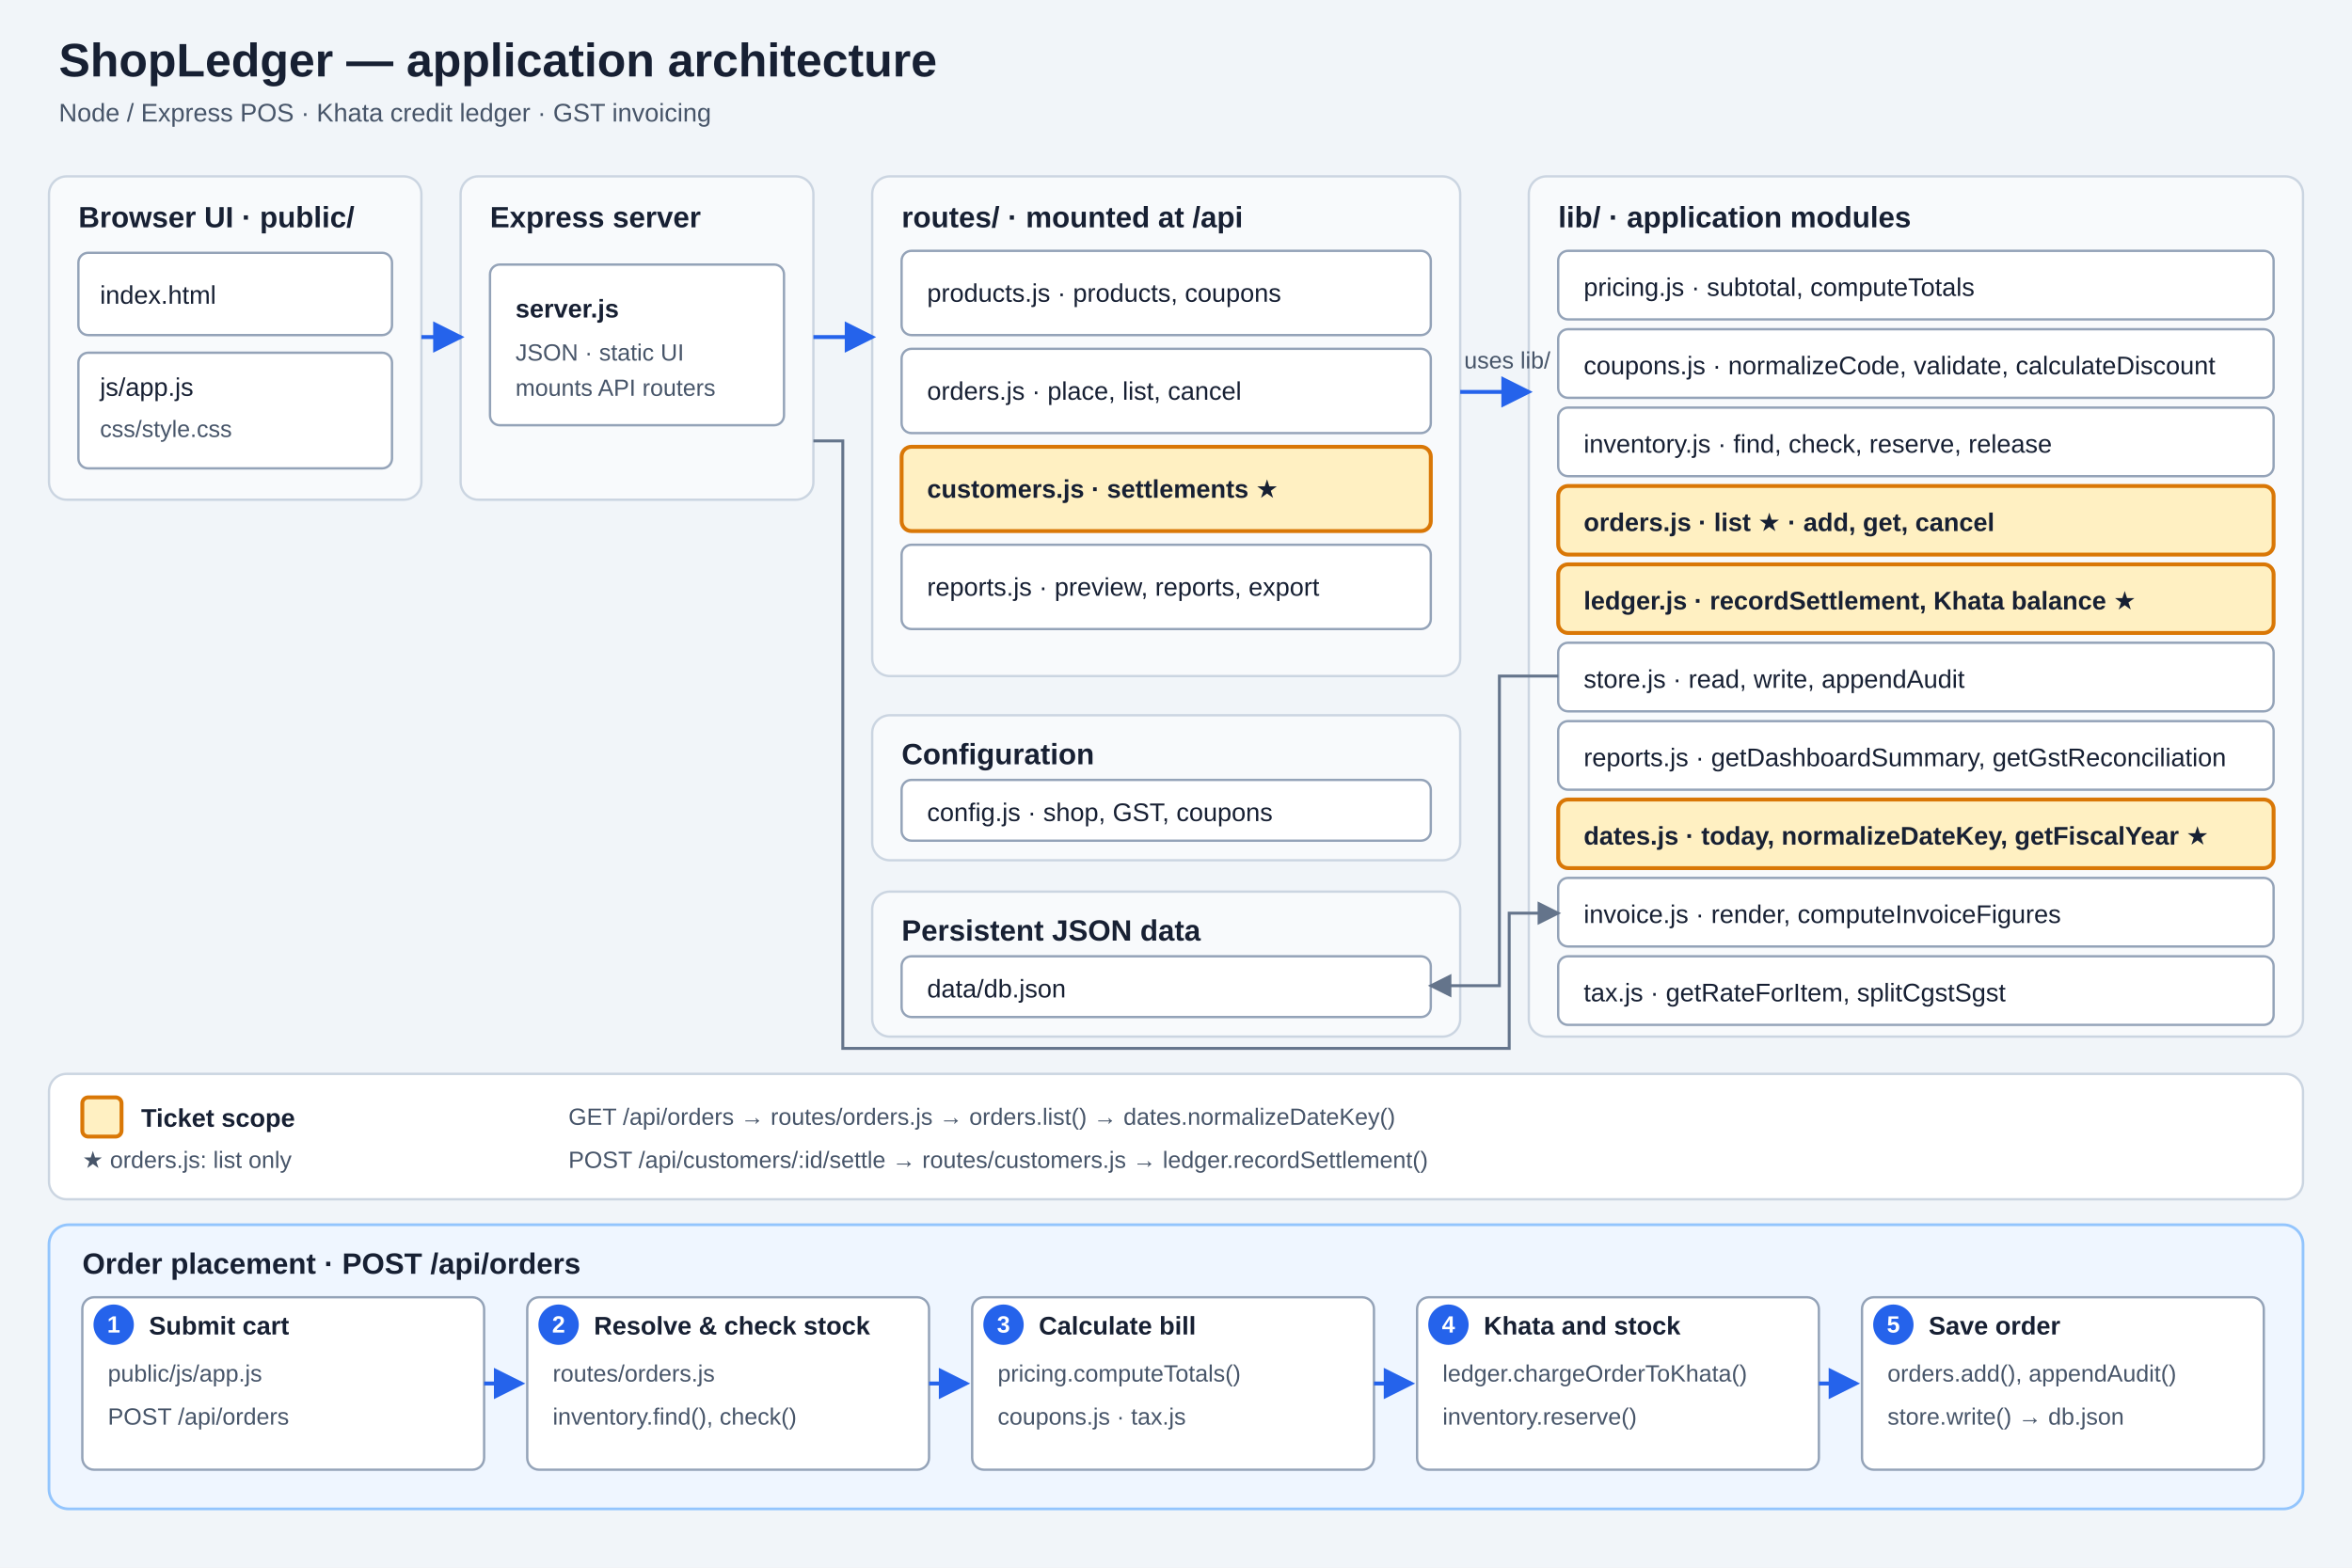
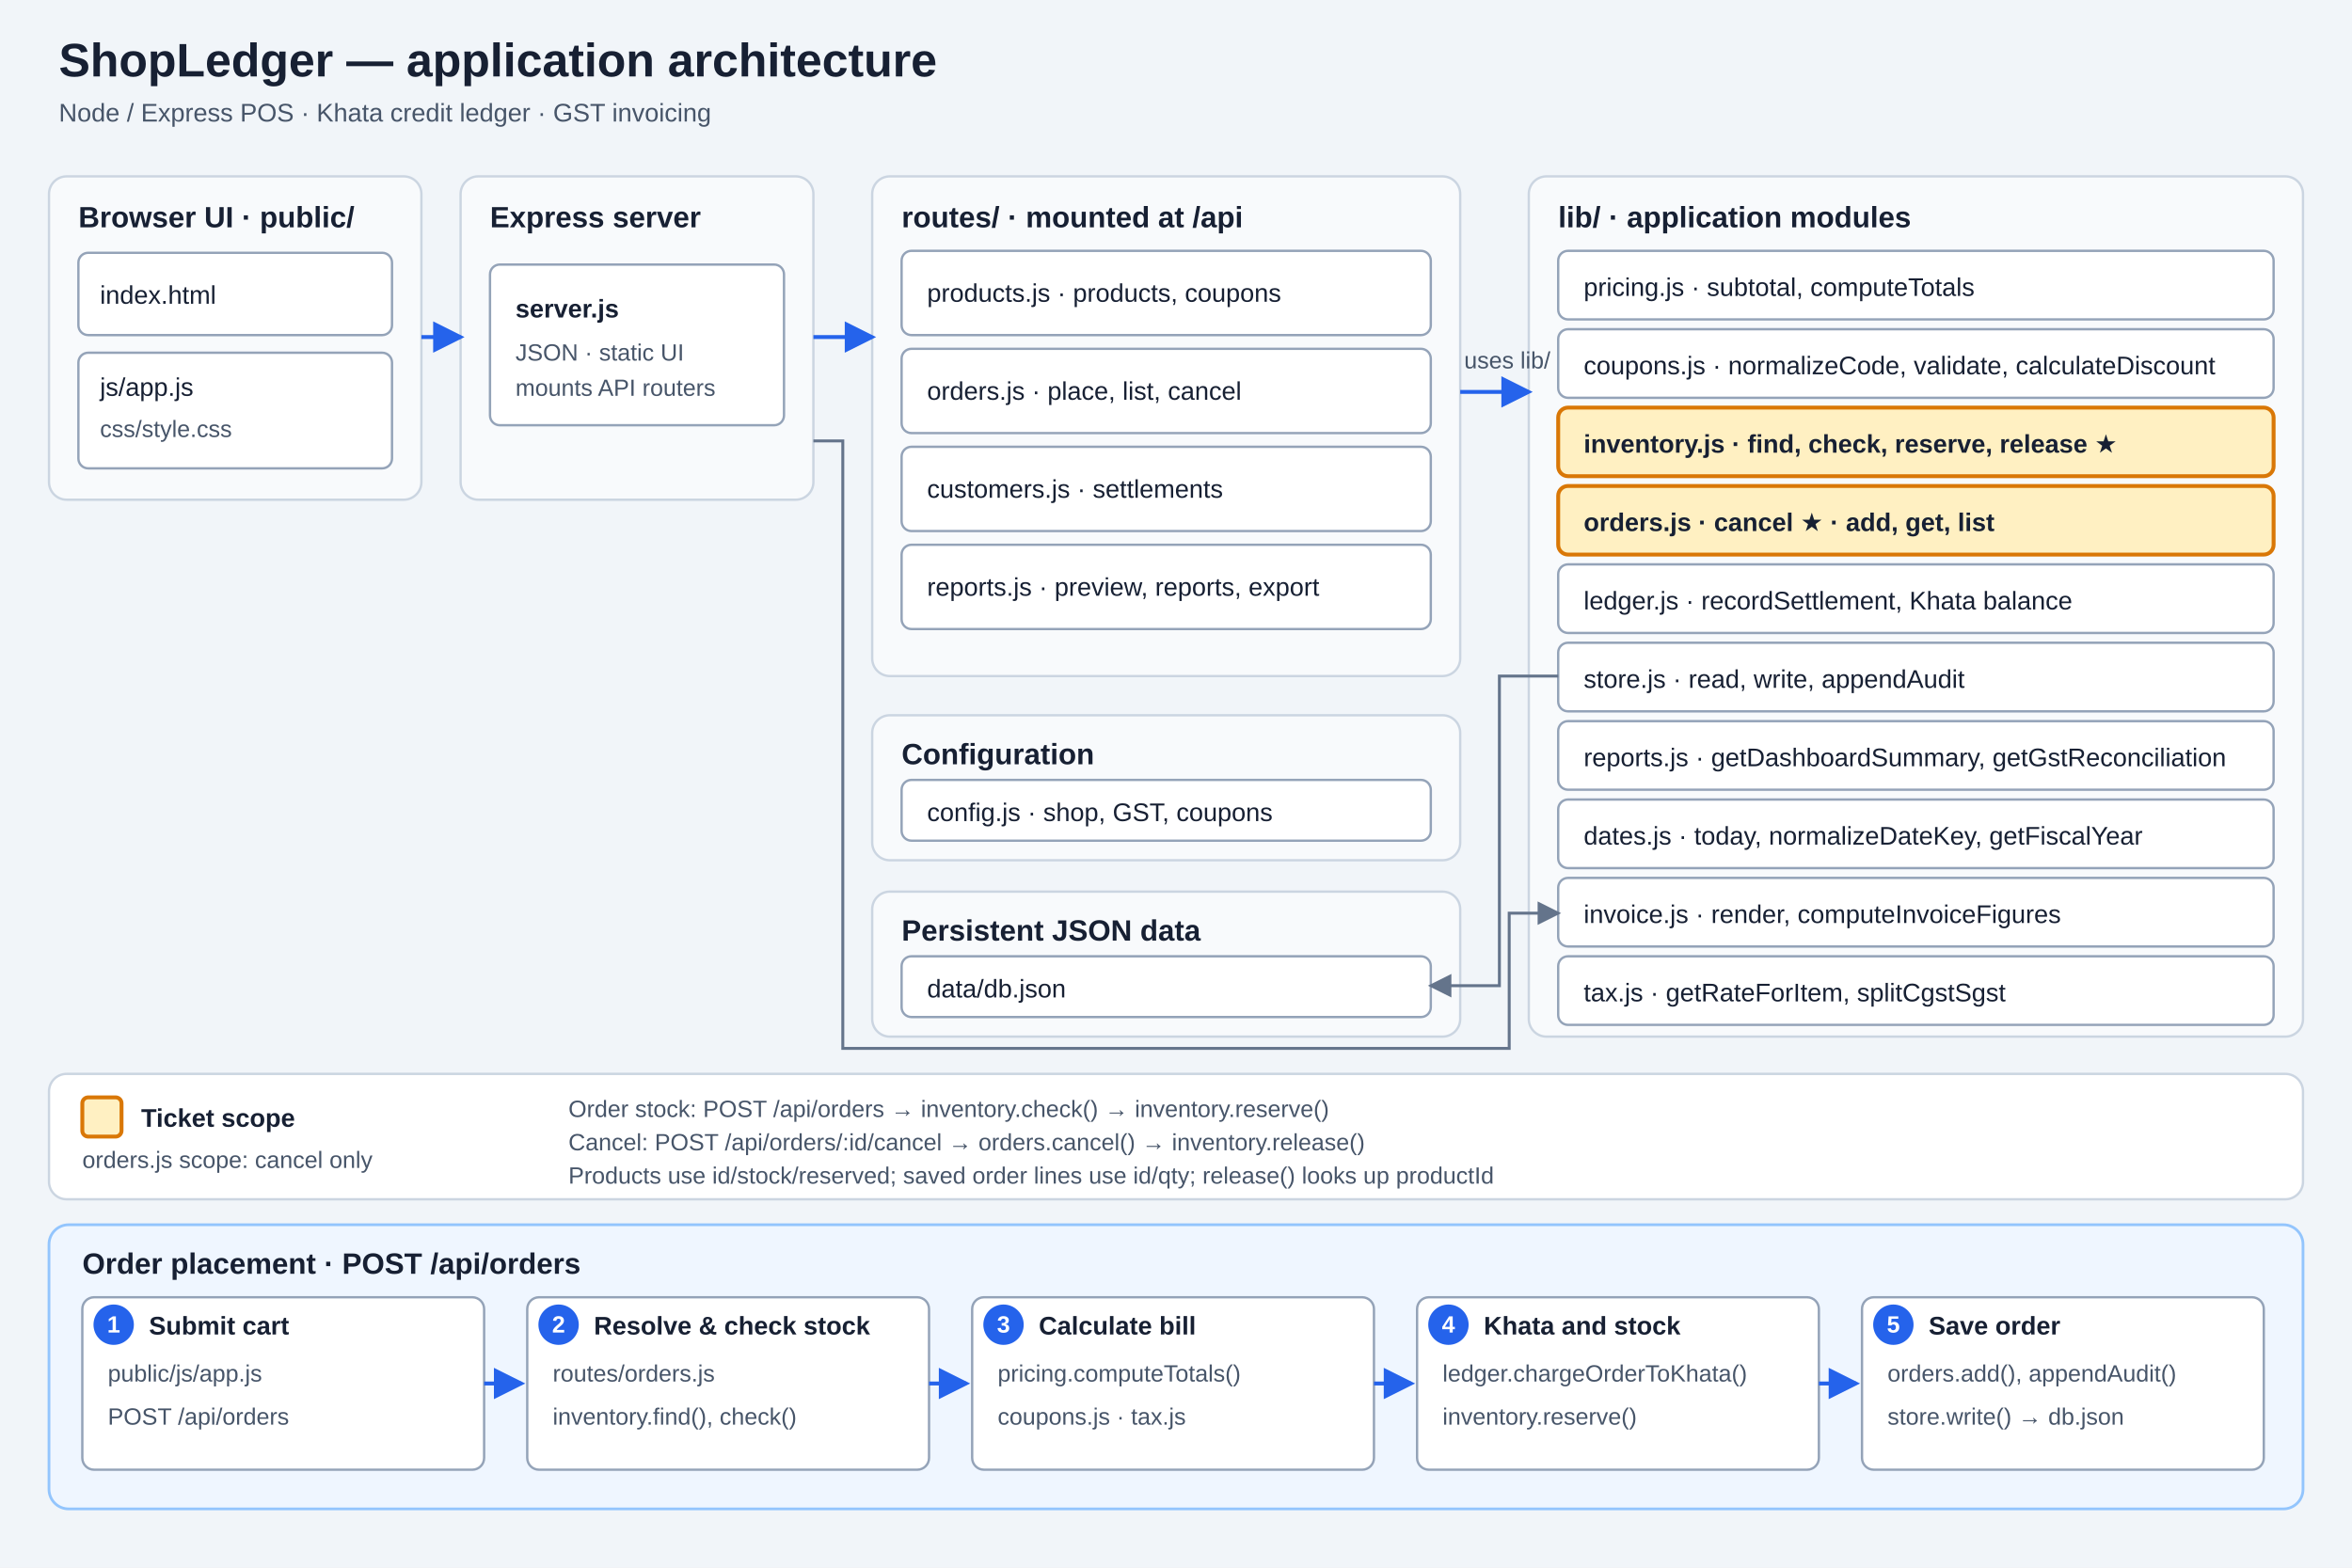
<svg xmlns="http://www.w3.org/2000/svg" width="1200" height="800" viewBox="0 0 1200 800" role="img" aria-labelledby="title desc">
  <defs>
    <marker id="arrow" markerWidth="8" markerHeight="8" refX="7" refY="4" orient="auto">
      <path d="M0,0 L8,4 L0,8 Z" fill="#64748b" />
    </marker>
    <marker id="blueArrow" markerWidth="8" markerHeight="8" refX="7" refY="4" orient="auto">
      <path d="M0,0 L8,4 L0,8 Z" fill="#2563eb" />
    </marker>
    <style>
    text{font-family:Arial,Helvetica,sans-serif;font-size:13px;fill:#172033}
    .title{font-size:24px;font-weight:700}.sub{font-size:13px;fill:#475569}
    .head{font-size:15px;font-weight:700}.small{font-size:12px;fill:#475569}
    .group{fill:#f8fafc;stroke:#cbd5e1;stroke-width:1.2}
    .node{fill:#fff;stroke:#94a3b8;stroke-width:1.2}
    .ticket{fill:#fff0c2;stroke:#d97706;stroke-width:2}
    .edge{fill:none;stroke:#64748b;stroke-width:1.5;marker-end:url(#arrow)}
    .flow{fill:none;stroke:#2563eb;stroke-width:2;marker-end:url(#blueArrow)}
    .num{fill:#2563eb;stroke:#fff;stroke-width:1.4}.numtext{font-size:12px;font-weight:700;fill:#fff;text-anchor:middle}
  </style>
  </defs>
  <rect width="1200" height="800" fill="#f1f5f9" />
  <text x="30" y="39" class="title">ShopLedger — application architecture</text>
  <text x="30" y="62" class="sub">Node / Express POS · Khata credit ledger · GST invoicing</text>
  <rect x="25" y="90" width="190" height="165" rx="9" class="group" />
  <text x="40" y="116" class="head">Browser UI · public/</text>
  <rect x="40" y="129" width="160" height="42" rx="5" class="node" />
  <text x="51" y="155">index.html</text>
  <rect x="40" y="180" width="160" height="59" rx="5" class="node" />
  <text x="51" y="202">js/app.js</text>
  <text x="51" y="223" class="small">css/style.css</text>
  <rect x="235" y="90" width="180" height="165" rx="9" class="group" />
  <text x="250" y="116" class="head">Express server</text>
  <rect x="250" y="135" width="150" height="82" rx="5" class="node" />
  <text x="263" y="162" font-weight="700">server.js</text>
  <text x="263" y="184" class="small">JSON · static UI</text>
  <text x="263" y="202" class="small">mounts API routers</text>
  <path d="M215 172 H235" class="flow" />
  <rect x="445" y="90" width="300" height="255" rx="9" class="group" />
  <text x="460" y="116" class="head">routes/ · mounted at /api</text>
  <rect x="460" y="128" width="270" height="43" rx="5" class="node" />
  <text x="473" y="154">products.js · products, coupons</text>
  <rect x="460" y="178" width="270" height="43" rx="5" class="node" />
  <text x="473" y="204">orders.js · place, list, cancel</text>
-   <rect x="460" y="228" width="270" height="43" rx="5" class="ticket" />
-   <text x="473" y="254" font-weight="700">customers.js · settlements ★</text>
+   <rect x="460" y="228" width="270" height="43" rx="5" class="node" />
+   <text x="473" y="254">customers.js · settlements</text>
  <rect x="460" y="278" width="270" height="43" rx="5" class="node" />
  <text x="473" y="304">reports.js · preview, reports, export</text>
  <path d="M415 172 H445" class="flow" />
  <rect x="445" y="365" width="300" height="74" rx="9" class="group" />
  <text x="460" y="390" class="head">Configuration</text>
  <rect x="460" y="398" width="270" height="31" rx="5" class="node" />
  <text x="473" y="419">config.js · shop, GST, coupons</text>
  <rect x="445" y="455" width="300" height="74" rx="9" class="group" />
  <text x="460" y="480" class="head">Persistent JSON data</text>
  <rect x="460" y="488" width="270" height="31" rx="5" class="node" />
  <text x="473" y="509">data/db.json</text>
  <rect x="780" y="90" width="395" height="439" rx="9" class="group" />
  <text x="795" y="116" class="head">lib/ · application modules</text>
  <rect x="795" y="128" width="365" height="35" rx="5" class="node" />
  <text x="808" y="151">pricing.js · subtotal, computeTotals</text>
  <rect x="795" y="168" width="365" height="35" rx="5" class="node" />
  <text x="808" y="191">coupons.js · normalizeCode, validate, calculateDiscount</text>
-   <rect x="795" y="208" width="365" height="35" rx="5" class="node" />
-   <text x="808" y="231">inventory.js · find, check, reserve, release</text>
+   <rect x="795" y="208" width="365" height="35" rx="5" class="ticket" />
+   <text x="808" y="231" font-weight="700">inventory.js · find, check, reserve, release ★</text>
  <rect x="795" y="248" width="365" height="35" rx="5" class="ticket" />
-   <text x="808" y="271" font-weight="700">orders.js · list ★ · add, get, cancel</text>
-   <rect x="795" y="288" width="365" height="35" rx="5" class="ticket" />
-   <text x="808" y="311" font-weight="700">ledger.js · recordSettlement, Khata balance ★</text>
+   <text x="808" y="271" font-weight="700">orders.js · cancel ★ · add, get, list</text>
+   <rect x="795" y="288" width="365" height="35" rx="5" class="node" />
+   <text x="808" y="311">ledger.js · recordSettlement, Khata balance</text>
  <rect x="795" y="328" width="365" height="35" rx="5" class="node" />
  <text x="808" y="351">store.js · read, write, appendAudit</text>
  <rect x="795" y="368" width="365" height="35" rx="5" class="node" />
  <text x="808" y="391">reports.js · getDashboardSummary, getGstReconciliation</text>
-   <rect x="795" y="408" width="365" height="35" rx="5" class="ticket" />
-   <text x="808" y="431" font-weight="700">dates.js · today, normalizeDateKey, getFiscalYear ★</text>
+   <rect x="795" y="408" width="365" height="35" rx="5" class="node" />
+   <text x="808" y="431">dates.js · today, normalizeDateKey, getFiscalYear</text>
  <rect x="795" y="448" width="365" height="35" rx="5" class="node" />
  <text x="808" y="471">invoice.js · render, computeInvoiceFigures</text>
  <rect x="795" y="488" width="365" height="35" rx="5" class="node" />
  <text x="808" y="511">tax.js · getRateForItem, splitCgstSgst</text>
  <path d="M745 200 H780" class="flow" />
  <text x="747" y="188" class="small">uses lib/</text>
  <path d="M795 345 H765 V503 H730" class="edge" />
  <path d="M415 225 H430 V535 H770 V466 H795" class="edge" />
  <rect x="25" y="548" width="1150" height="64" rx="9" fill="#fff" stroke="#cbd5e1" stroke-width="1.2" />
  <rect x="42" y="560" width="20" height="20" rx="3" class="ticket" />
  <text x="72" y="575" font-weight="700">Ticket scope</text>
-   <text x="42" y="596" class="small">★ orders.js: list only</text>
-   <text x="290" y="574" class="small">GET /api/orders → routes/orders.js → orders.list() → dates.normalizeDateKey()</text>
-   <text x="290" y="596" class="small">POST /api/customers/:id/settle → routes/customers.js → ledger.recordSettlement()</text>
+   <text x="42" y="596" class="small">orders.js scope: cancel only</text>
+   <text x="290" y="570" class="small">Order stock: POST /api/orders → inventory.check() → inventory.reserve()</text>
+   <text x="290" y="587" class="small">Cancel: POST /api/orders/:id/cancel → orders.cancel() → inventory.release()</text>
+   <text x="290" y="604" class="small">Products use id/stock/reserved; saved order lines use id/qty; release() looks up productId</text>
  <rect x="25" y="625" width="1150" height="145" rx="10" fill="#eff6ff" stroke="#93c5fd" stroke-width="1.4" />
  <text x="42" y="650" class="head" fill="#1d4ed8">Order placement · POST /api/orders</text>
  <rect x="42" y="662" width="205" height="88" rx="6" class="node" />
  <circle cx="58" cy="676" r="11" class="num" />
  <text x="58" y="680" class="numtext">1</text>
  <text x="76" y="681" font-weight="700">Submit cart</text>
  <text x="55" y="705" class="small">public/js/app.js</text>
  <text x="55" y="727" class="small">POST /api/orders</text>
  <rect x="269" y="662" width="205" height="88" rx="6" class="node" />
  <circle cx="285" cy="676" r="11" class="num" />
  <text x="285" y="680" class="numtext">2</text>
  <text x="303" y="681" font-weight="700">Resolve &amp; check stock</text>
  <text x="282" y="705" class="small">routes/orders.js</text>
  <text x="282" y="727" class="small">inventory.find(), check()</text>
  <rect x="496" y="662" width="205" height="88" rx="6" class="node" />
  <circle cx="512" cy="676" r="11" class="num" />
  <text x="512" y="680" class="numtext">3</text>
  <text x="530" y="681" font-weight="700">Calculate bill</text>
  <text x="509" y="705" class="small">pricing.computeTotals()</text>
  <text x="509" y="727" class="small">coupons.js · tax.js</text>
  <rect x="723" y="662" width="205" height="88" rx="6" class="node" />
  <circle cx="739" cy="676" r="11" class="num" />
  <text x="739" y="680" class="numtext">4</text>
  <text x="757" y="681" font-weight="700">Khata and stock</text>
  <text x="736" y="705" class="small">ledger.chargeOrderToKhata()</text>
  <text x="736" y="727" class="small">inventory.reserve()</text>
  <rect x="950" y="662" width="205" height="88" rx="6" class="node" />
  <circle cx="966" cy="676" r="11" class="num" />
  <text x="966" y="680" class="numtext">5</text>
  <text x="984" y="681" font-weight="700">Save order</text>
  <text x="963" y="705" class="small">orders.add(), appendAudit()</text>
  <text x="963" y="727" class="small">store.write() → db.json</text>
  <path d="M247 706 H266" class="flow" />
  <path d="M474 706 H493" class="flow" />
  <path d="M701 706 H720" class="flow" />
  <path d="M928 706 H947" class="flow" />
</svg>
